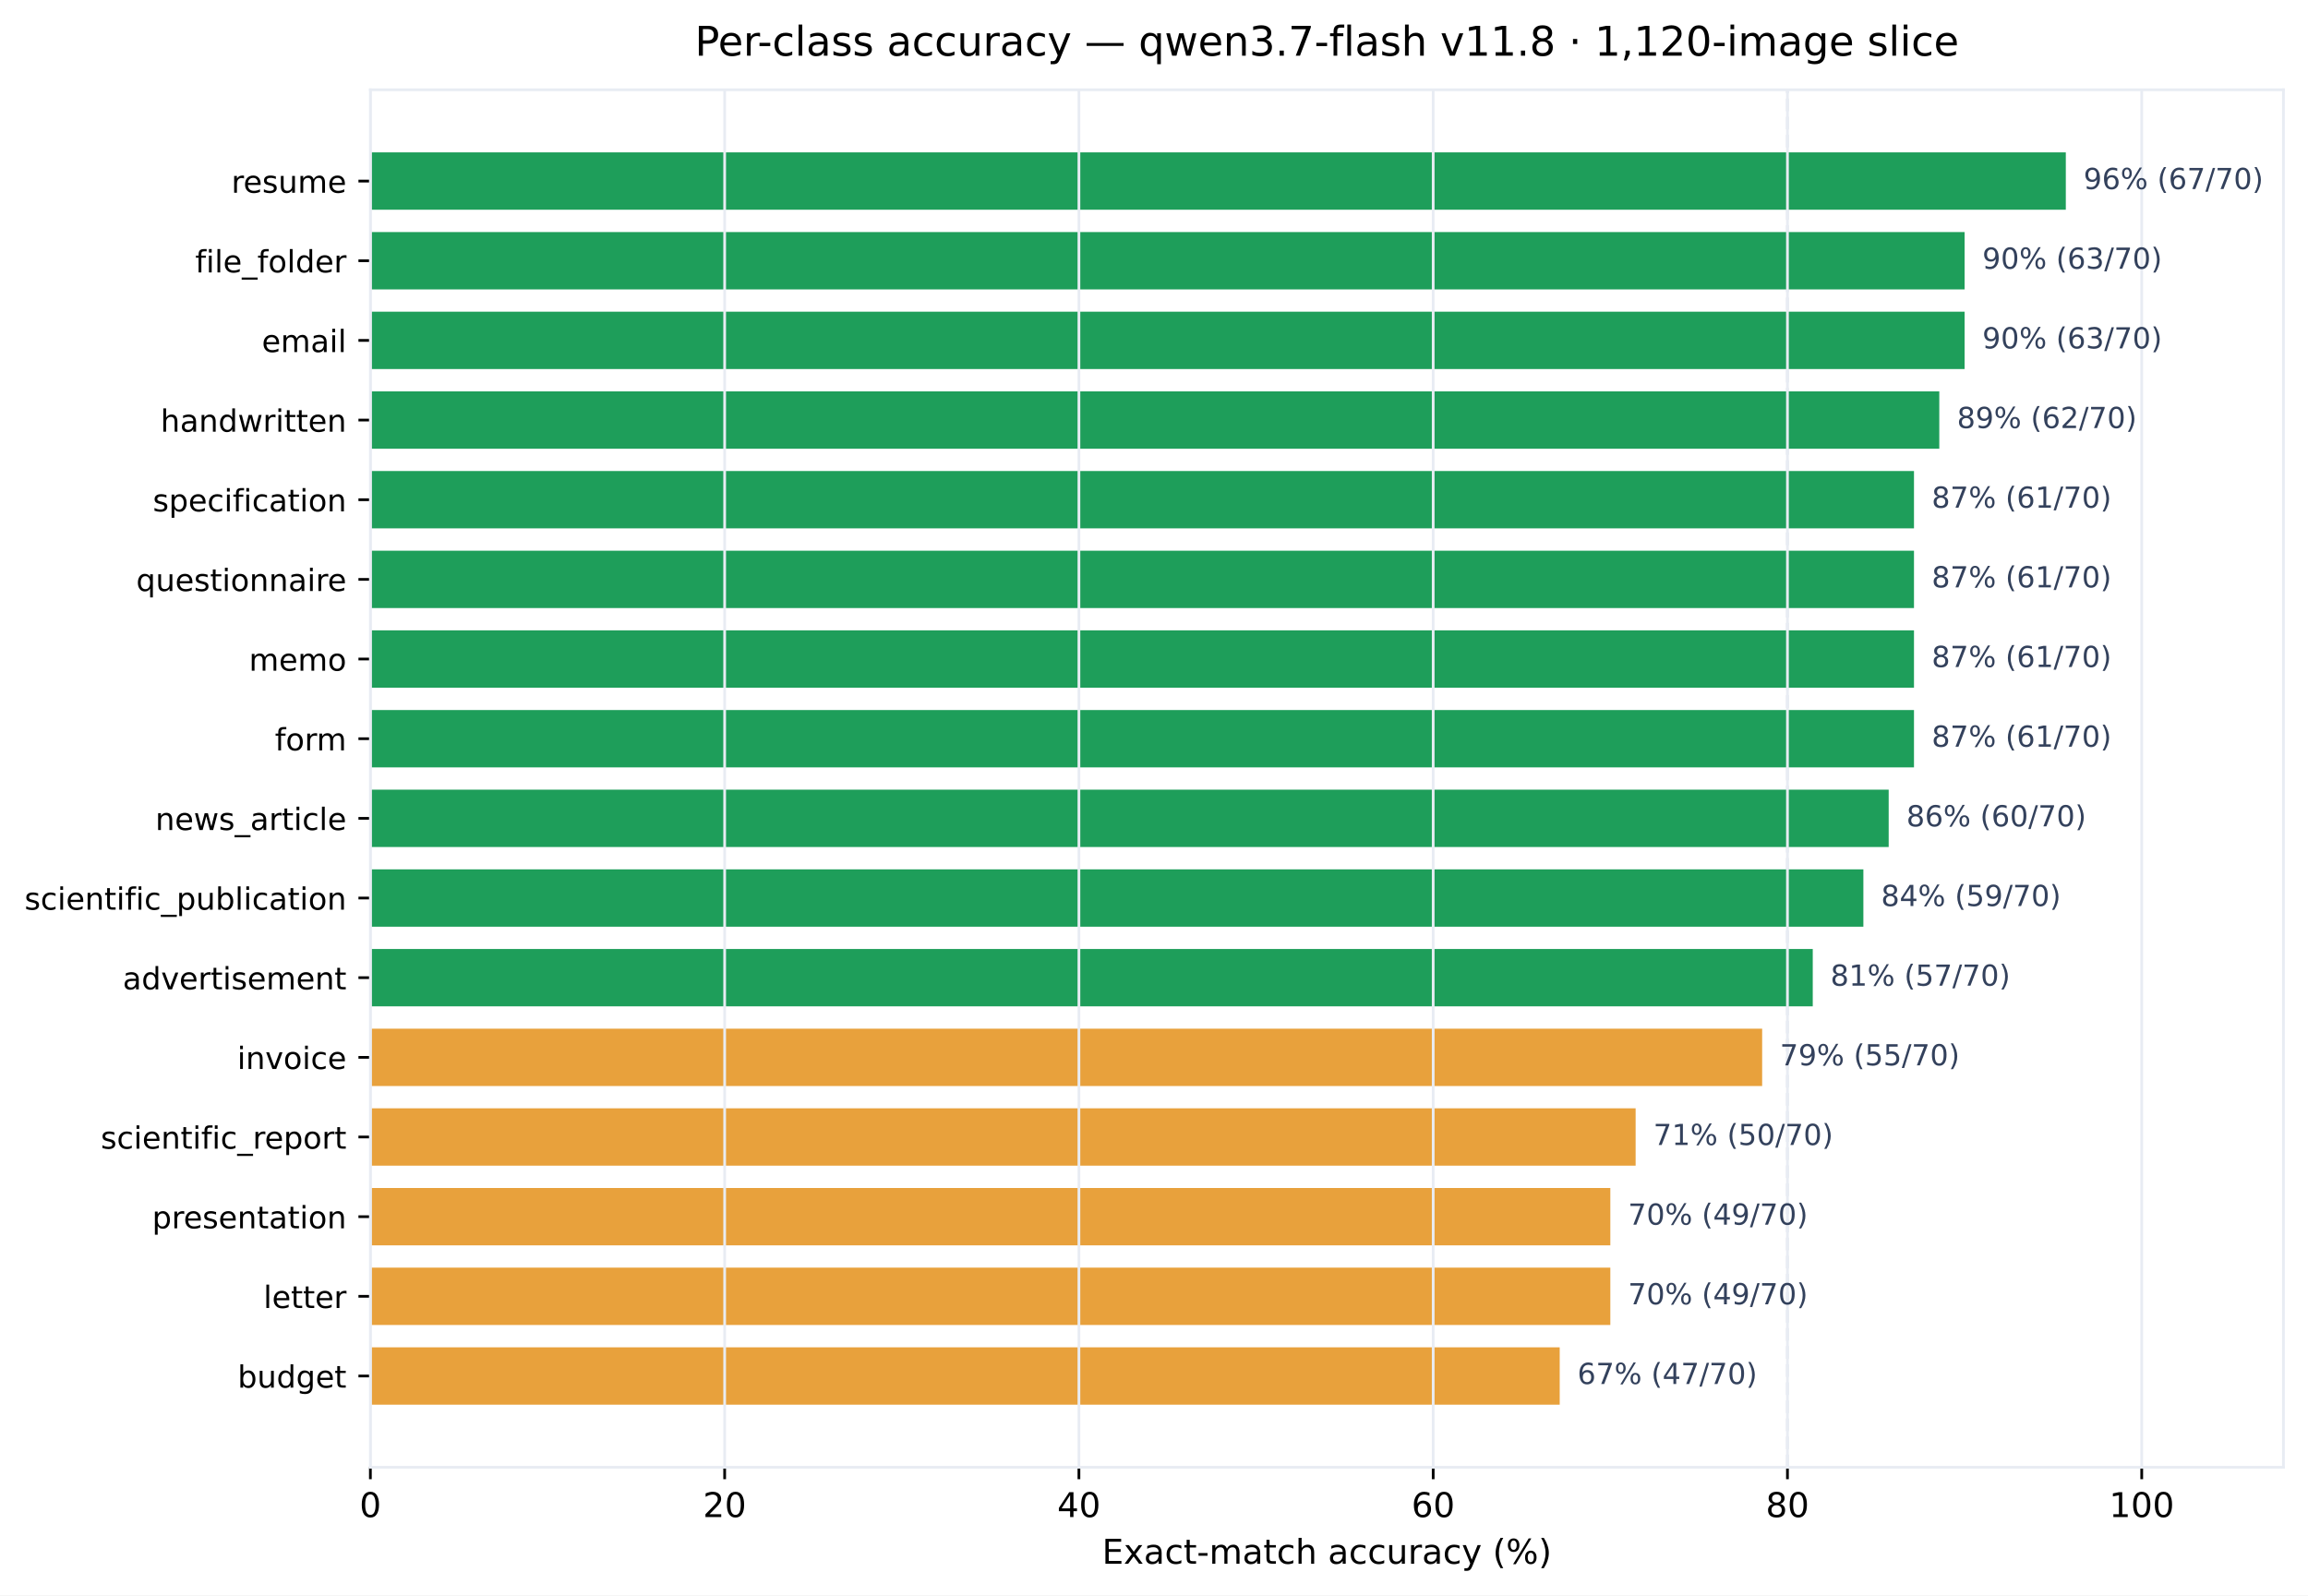
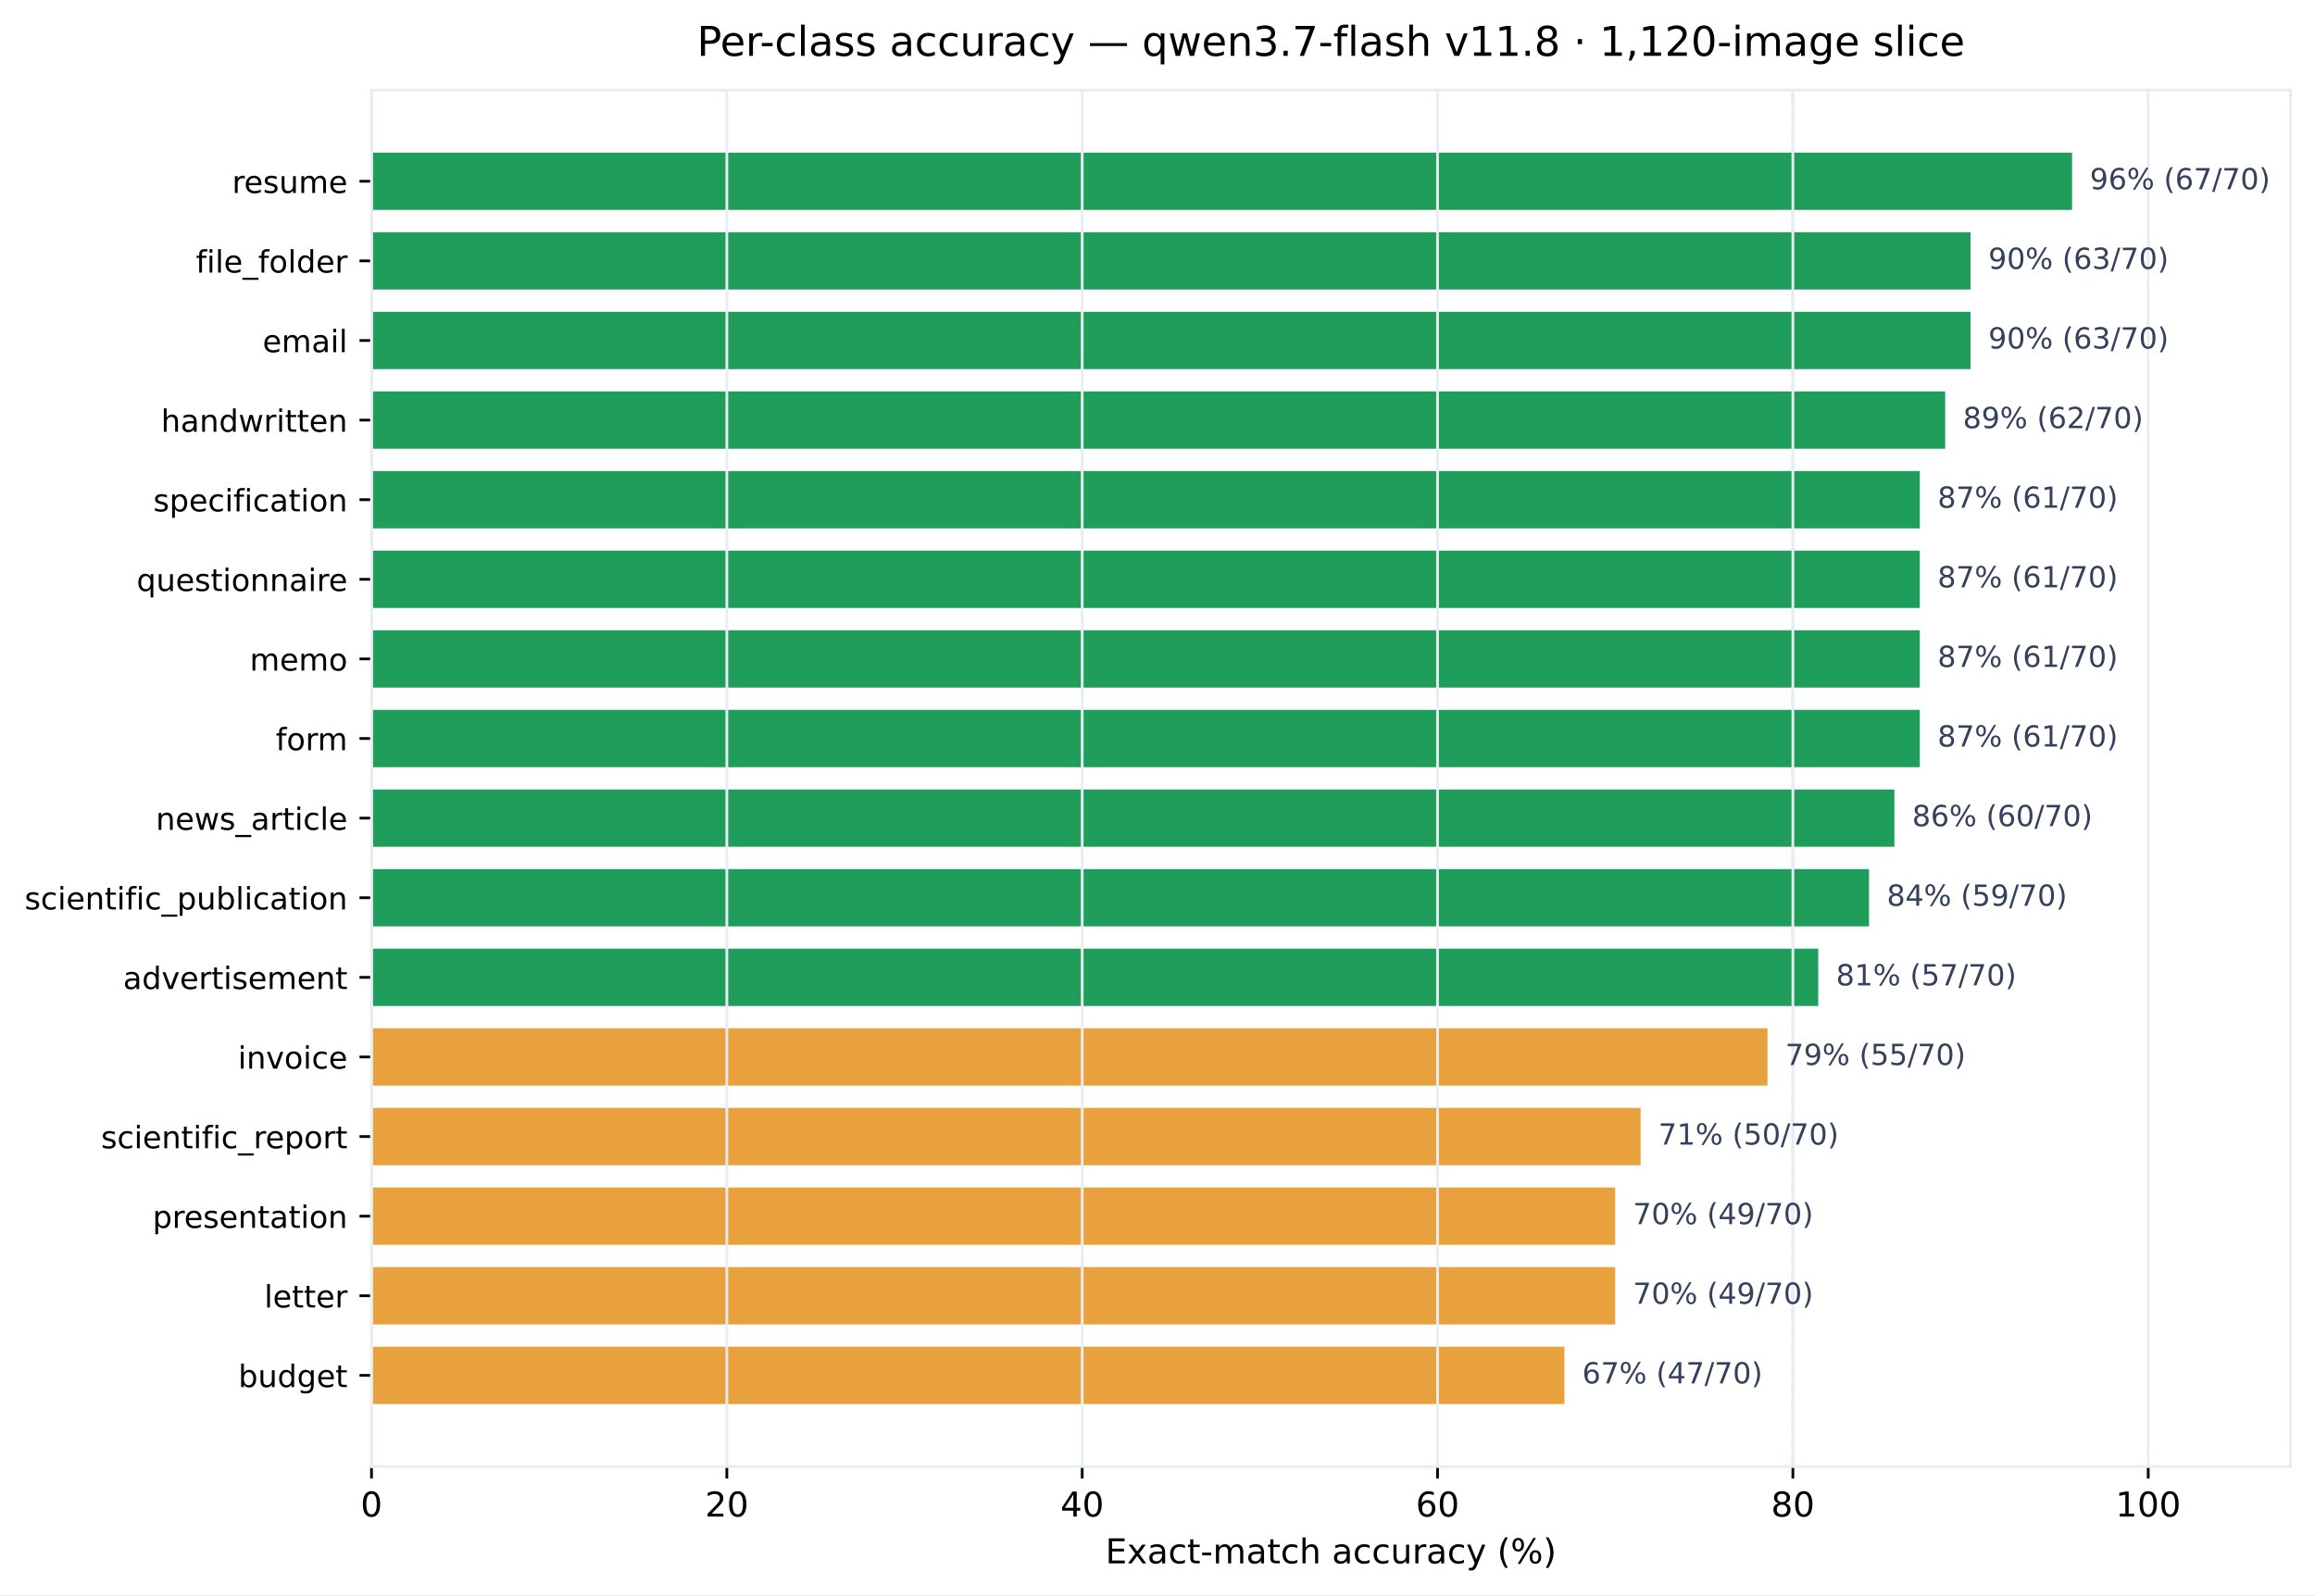
- <svg xmlns="http://www.w3.org/2000/svg" xmlns:xlink="http://www.w3.org/1999/xlink" width="676.479pt" height="467.674pt" viewBox="0 0 676.479 467.674" version="1.1">
+ <svg xmlns="http://www.w3.org/2000/svg" xmlns:xlink="http://www.w3.org/1999/xlink" width="676.479pt" height="466.234pt" viewBox="0 0 676.479 466.234" version="1.1">
  <defs>
    <style type="text/css">*{stroke-linejoin: round; stroke-linecap: butt}</style>
  </defs>
  <g id="figure_1">
    <g id="patch_1">
-       <path d="M 0 467.674  L 676.479 467.674  L 676.479 0  L 0 0  z " style="fill: #ffffff" />
+       <path d="M 0 466.234  L 676.479 466.234  L 676.479 0  L 0 0  z " style="fill: #ffffff" />
    </g>
    <g id="axes_1">
      <g id="patch_2">
-         <path d="M 108.559 430.118  L 669.279 430.118  L 669.279 26.318  L 108.559 26.318  z " style="fill: #ffffff" />
+         <path d="M 108.559 428.678  L 669.279 428.678  L 669.279 26.318  L 108.559 26.318  z " style="fill: #ffffff" />
      </g>
      <g id="line2d_1">
-         <path d="M 523.908 430.118  L 523.908 26.318  " clip-path="url(#p3b5736f052)" style="fill: none; stroke-dasharray: 3.7,1.6; stroke-dashoffset: 0; stroke: #e8ecf3" />
+         <path d="M 523.908 428.678  L 523.908 26.318  " clip-path="url(#pc605db6dbd)" style="fill: none; stroke-dasharray: 3.7,1.6; stroke-dashoffset: 0; stroke: #e8ecf3" />
      </g>
      <g id="patch_3">
-         <path d="M 108.559 411.764  L 457.155 411.764  L 457.155 394.95  L 108.559 394.95  z " clip-path="url(#p3b5736f052)" style="fill: #e8a13c" />
+         <path d="M 108.559 410.389  L 457.155 410.389  L 457.155 393.636  L 108.559 393.636  z " clip-path="url(#pc605db6dbd)" style="fill: #e8a13c" />
      </g>
      <g id="patch_4">
-         <path d="M 108.559 388.412  L 471.989 388.412  L 471.989 371.598  L 108.559 371.598  z " clip-path="url(#p3b5736f052)" style="fill: #e8a13c" />
+         <path d="M 108.559 387.12  L 471.989 387.12  L 471.989 370.367  L 108.559 370.367  z " clip-path="url(#pc605db6dbd)" style="fill: #e8a13c" />
      </g>
      <g id="patch_5">
-         <path d="M 108.559 365.06  L 471.989 365.06  L 471.989 348.247  L 108.559 348.247  z " clip-path="url(#p3b5736f052)" style="fill: #e8a13c" />
+         <path d="M 108.559 363.852  L 471.989 363.852  L 471.989 347.099  L 108.559 347.099  z " clip-path="url(#pc605db6dbd)" style="fill: #e8a13c" />
      </g>
      <g id="patch_6">
-         <path d="M 108.559 341.708  L 479.406 341.708  L 479.406 324.895  L 108.559 324.895  z " clip-path="url(#p3b5736f052)" style="fill: #e8a13c" />
+         <path d="M 108.559 340.583  L 479.406 340.583  L 479.406 323.83  L 108.559 323.83  z " clip-path="url(#pc605db6dbd)" style="fill: #e8a13c" />
      </g>
      <g id="patch_7">
-         <path d="M 108.559 318.356  L 516.491 318.356  L 516.491 301.543  L 108.559 301.543  z " clip-path="url(#p3b5736f052)" style="fill: #e8a13c" />
+         <path d="M 108.559 317.315  L 516.491 317.315  L 516.491 300.561  L 108.559 300.561  z " clip-path="url(#pc605db6dbd)" style="fill: #e8a13c" />
      </g>
      <g id="patch_8">
-         <path d="M 108.559 295.004  L 531.324 295.004  L 531.324 278.191  L 108.559 278.191  z " clip-path="url(#p3b5736f052)" style="fill: #1e9e5a" />
+         <path d="M 108.559 294.046  L 531.324 294.046  L 531.324 277.293  L 108.559 277.293  z " clip-path="url(#pc605db6dbd)" style="fill: #1e9e5a" />
      </g>
      <g id="patch_9">
-         <path d="M 108.559 271.653  L 546.158 271.653  L 546.158 254.839  L 108.559 254.839  z " clip-path="url(#p3b5736f052)" style="fill: #1e9e5a" />
+         <path d="M 108.559 270.778  L 546.158 270.778  L 546.158 254.024  L 108.559 254.024  z " clip-path="url(#pc605db6dbd)" style="fill: #1e9e5a" />
      </g>
      <g id="patch_10">
-         <path d="M 108.559 248.301  L 553.575 248.301  L 553.575 231.487  L 108.559 231.487  z " clip-path="url(#p3b5736f052)" style="fill: #1e9e5a" />
+         <path d="M 108.559 247.509  L 553.575 247.509  L 553.575 230.756  L 108.559 230.756  z " clip-path="url(#pc605db6dbd)" style="fill: #1e9e5a" />
      </g>
      <g id="patch_11">
-         <path d="M 108.559 224.949  L 560.992 224.949  L 560.992 208.136  L 108.559 208.136  z " clip-path="url(#p3b5736f052)" style="fill: #1e9e5a" />
+         <path d="M 108.559 224.241  L 560.992 224.241  L 560.992 207.487  L 108.559 207.487  z " clip-path="url(#pc605db6dbd)" style="fill: #1e9e5a" />
      </g>
      <g id="patch_12">
-         <path d="M 108.559 201.597  L 560.992 201.597  L 560.992 184.784  L 108.559 184.784  z " clip-path="url(#p3b5736f052)" style="fill: #1e9e5a" />
+         <path d="M 108.559 200.972  L 560.992 200.972  L 560.992 184.219  L 108.559 184.219  z " clip-path="url(#pc605db6dbd)" style="fill: #1e9e5a" />
      </g>
      <g id="patch_13">
-         <path d="M 108.559 178.245  L 560.992 178.245  L 560.992 161.432  L 108.559 161.432  z " clip-path="url(#p3b5736f052)" style="fill: #1e9e5a" />
+         <path d="M 108.559 177.703  L 560.992 177.703  L 560.992 160.95  L 108.559 160.95  z " clip-path="url(#pc605db6dbd)" style="fill: #1e9e5a" />
      </g>
      <g id="patch_14">
-         <path d="M 108.559 154.893  L 560.992 154.893  L 560.992 138.08  L 108.559 138.08  z " clip-path="url(#p3b5736f052)" style="fill: #1e9e5a" />
+         <path d="M 108.559 154.435  L 560.992 154.435  L 560.992 137.681  L 108.559 137.681  z " clip-path="url(#pc605db6dbd)" style="fill: #1e9e5a" />
      </g>
      <g id="patch_15">
-         <path d="M 108.559 131.542  L 568.409 131.542  L 568.409 114.728  L 108.559 114.728  z " clip-path="url(#p3b5736f052)" style="fill: #1e9e5a" />
+         <path d="M 108.559 131.166  L 568.409 131.166  L 568.409 114.413  L 108.559 114.413  z " clip-path="url(#pc605db6dbd)" style="fill: #1e9e5a" />
      </g>
      <g id="patch_16">
-         <path d="M 108.559 108.19  L 575.826 108.19  L 575.826 91.376  L 108.559 91.376  z " clip-path="url(#p3b5736f052)" style="fill: #1e9e5a" />
+         <path d="M 108.559 107.898  L 575.826 107.898  L 575.826 91.144  L 108.559 91.144  z " clip-path="url(#pc605db6dbd)" style="fill: #1e9e5a" />
      </g>
      <g id="patch_17">
-         <path d="M 108.559 84.838  L 575.826 84.838  L 575.826 68.025  L 108.559 68.025  z " clip-path="url(#p3b5736f052)" style="fill: #1e9e5a" />
+         <path d="M 108.559 84.629  L 575.826 84.629  L 575.826 67.876  L 108.559 67.876  z " clip-path="url(#pc605db6dbd)" style="fill: #1e9e5a" />
      </g>
      <g id="patch_18">
-         <path d="M 108.559 61.486  L 605.494 61.486  L 605.494 44.673  L 108.559 44.673  z " clip-path="url(#p3b5736f052)" style="fill: #1e9e5a" />
+         <path d="M 108.559 61.361  L 605.494 61.361  L 605.494 44.607  L 108.559 44.607  z " clip-path="url(#pc605db6dbd)" style="fill: #1e9e5a" />
      </g>
      <g id="matplotlib.axis_1">
        <g id="xtick_1">
          <g id="line2d_2">
-             <path d="M 108.559 430.118  L 108.559 26.318  " clip-path="url(#p3b5736f052)" style="fill: none; stroke: #e8ecf3; stroke-width: 0.8; stroke-linecap: square" />
+             <path d="M 108.559 428.678  L 108.559 26.318  " clip-path="url(#pc605db6dbd)" style="fill: none; stroke: #e8ecf3; stroke-width: 0.8; stroke-linecap: square" />
          </g>
          <g id="line2d_3">
            <defs>
-               <path id="mc91cc368d5" d="M 0 0  L 0 3.5  " style="stroke: #000000; stroke-width: 0.8" />
+               <path id="m3d0dd5f911" d="M 0 0  L 0 3.5  " style="stroke: #000000; stroke-width: 0.8" />
            </defs>
            <g>
-               <use xlink:href="#mc91cc368d5" x="108.559" y="430.118" style="stroke: #000000; stroke-width: 0.8" />
+               <use xlink:href="#m3d0dd5f911" x="108.559" y="428.678" style="stroke: #000000; stroke-width: 0.8" />
            </g>
          </g>
          <g id="text_1">
-             <text style="font-size: 10px; font-family: 'DejaVu Sans'; text-anchor: middle" x="108.559" y="444.717" transform="rotate(-0 108.5594 444.7166)">0</text>
+             <text style="font: 10px 'DejaVu Sans'; text-anchor: middle" x="108.559" y="443.277" transform="rotate(-0 108.5594 443.2766)">0</text>
          </g>
        </g>
        <g id="xtick_2">
          <g id="line2d_4">
-             <path d="M 212.396 430.118  L 212.396 26.318  " clip-path="url(#p3b5736f052)" style="fill: none; stroke: #e8ecf3; stroke-width: 0.8; stroke-linecap: square" />
+             <path d="M 212.396 428.678  L 212.396 26.318  " clip-path="url(#pc605db6dbd)" style="fill: none; stroke: #e8ecf3; stroke-width: 0.8; stroke-linecap: square" />
          </g>
          <g id="line2d_5">
            <g>
-               <use xlink:href="#mc91cc368d5" x="212.396" y="430.118" style="stroke: #000000; stroke-width: 0.8" />
+               <use xlink:href="#m3d0dd5f911" x="212.396" y="428.678" style="stroke: #000000; stroke-width: 0.8" />
            </g>
          </g>
          <g id="text_2">
-             <text style="font-size: 10px; font-family: 'DejaVu Sans'; text-anchor: middle" x="212.396" y="444.717" transform="rotate(-0 212.3964 444.7166)">20</text>
+             <text style="font: 10px 'DejaVu Sans'; text-anchor: middle" x="212.396" y="443.277" transform="rotate(-0 212.3964 443.2766)">20</text>
          </g>
        </g>
        <g id="xtick_3">
          <g id="line2d_6">
-             <path d="M 316.233 430.118  L 316.233 26.318  " clip-path="url(#p3b5736f052)" style="fill: none; stroke: #e8ecf3; stroke-width: 0.8; stroke-linecap: square" />
+             <path d="M 316.233 428.678  L 316.233 26.318  " clip-path="url(#pc605db6dbd)" style="fill: none; stroke: #e8ecf3; stroke-width: 0.8; stroke-linecap: square" />
          </g>
          <g id="line2d_7">
            <g>
-               <use xlink:href="#mc91cc368d5" x="316.233" y="430.118" style="stroke: #000000; stroke-width: 0.8" />
+               <use xlink:href="#m3d0dd5f911" x="316.233" y="428.678" style="stroke: #000000; stroke-width: 0.8" />
            </g>
          </g>
          <g id="text_3">
-             <text style="font-size: 10px; font-family: 'DejaVu Sans'; text-anchor: middle" x="316.233" y="444.717" transform="rotate(-0 316.2334 444.7166)">40</text>
+             <text style="font: 10px 'DejaVu Sans'; text-anchor: middle" x="316.233" y="443.277" transform="rotate(-0 316.2334 443.2766)">40</text>
          </g>
        </g>
        <g id="xtick_4">
          <g id="line2d_8">
-             <path d="M 420.07 430.118  L 420.07 26.318  " clip-path="url(#p3b5736f052)" style="fill: none; stroke: #e8ecf3; stroke-width: 0.8; stroke-linecap: square" />
+             <path d="M 420.07 428.678  L 420.07 26.318  " clip-path="url(#pc605db6dbd)" style="fill: none; stroke: #e8ecf3; stroke-width: 0.8; stroke-linecap: square" />
          </g>
          <g id="line2d_9">
            <g>
-               <use xlink:href="#mc91cc368d5" x="420.07" y="430.118" style="stroke: #000000; stroke-width: 0.8" />
+               <use xlink:href="#m3d0dd5f911" x="420.07" y="428.678" style="stroke: #000000; stroke-width: 0.8" />
            </g>
          </g>
          <g id="text_4">
-             <text style="font-size: 10px; font-family: 'DejaVu Sans'; text-anchor: middle" x="420.07" y="444.717" transform="rotate(-0 420.0705 444.7166)">60</text>
+             <text style="font: 10px 'DejaVu Sans'; text-anchor: middle" x="420.07" y="443.277" transform="rotate(-0 420.0705 443.2766)">60</text>
          </g>
        </g>
        <g id="xtick_5">
          <g id="line2d_10">
-             <path d="M 523.908 430.118  L 523.908 26.318  " clip-path="url(#p3b5736f052)" style="fill: none; stroke: #e8ecf3; stroke-width: 0.8; stroke-linecap: square" />
+             <path d="M 523.908 428.678  L 523.908 26.318  " clip-path="url(#pc605db6dbd)" style="fill: none; stroke: #e8ecf3; stroke-width: 0.8; stroke-linecap: square" />
          </g>
          <g id="line2d_11">
            <g>
-               <use xlink:href="#mc91cc368d5" x="523.908" y="430.118" style="stroke: #000000; stroke-width: 0.8" />
+               <use xlink:href="#m3d0dd5f911" x="523.908" y="428.678" style="stroke: #000000; stroke-width: 0.8" />
            </g>
          </g>
          <g id="text_5">
-             <text style="font-size: 10px; font-family: 'DejaVu Sans'; text-anchor: middle" x="523.908" y="444.717" transform="rotate(-0 523.9075 444.7166)">80</text>
+             <text style="font: 10px 'DejaVu Sans'; text-anchor: middle" x="523.908" y="443.277" transform="rotate(-0 523.9075 443.2766)">80</text>
          </g>
        </g>
        <g id="xtick_6">
          <g id="line2d_12">
-             <path d="M 627.745 430.118  L 627.745 26.318  " clip-path="url(#p3b5736f052)" style="fill: none; stroke: #e8ecf3; stroke-width: 0.8; stroke-linecap: square" />
+             <path d="M 627.745 428.678  L 627.745 26.318  " clip-path="url(#pc605db6dbd)" style="fill: none; stroke: #e8ecf3; stroke-width: 0.8; stroke-linecap: square" />
          </g>
          <g id="line2d_13">
            <g>
-               <use xlink:href="#mc91cc368d5" x="627.745" y="430.118" style="stroke: #000000; stroke-width: 0.8" />
+               <use xlink:href="#m3d0dd5f911" x="627.745" y="428.678" style="stroke: #000000; stroke-width: 0.8" />
            </g>
          </g>
          <g id="text_6">
-             <text style="font-size: 10px; font-family: 'DejaVu Sans'; text-anchor: middle" x="627.745" y="444.717" transform="rotate(-0 627.7446 444.7166)">100</text>
+             <text style="font: 10px 'DejaVu Sans'; text-anchor: middle" x="627.745" y="443.277" transform="rotate(-0 627.7446 443.2766)">100</text>
          </g>
        </g>
        <g id="text_7">
-           <text style="font-size: 10px; font-family: 'DejaVu Sans'; text-anchor: middle" x="388.919" y="458.395" transform="rotate(-0 388.9194 458.3947)">Exact-match accuracy (%)</text>
+           <text style="font: 10px 'DejaVu Sans'; text-anchor: middle" x="388.919" y="456.955" transform="rotate(-0 388.9194 456.9547)">Exact-match accuracy (%)</text>
        </g>
      </g>
      <g id="matplotlib.axis_2">
        <g id="ytick_1">
          <g id="line2d_14">
            <defs>
-               <path id="ma540c77fca" d="M 0 0  L -3.5 0  " style="stroke: #000000; stroke-width: 0.8" />
+               <path id="me89fdb39a7" d="M 0 0  L -3.5 0  " style="stroke: #000000; stroke-width: 0.8" />
            </defs>
            <g>
-               <use xlink:href="#ma540c77fca" x="108.559" y="403.357" style="stroke: #000000; stroke-width: 0.8" />
+               <use xlink:href="#me89fdb39a7" x="108.559" y="402.012" style="stroke: #000000; stroke-width: 0.8" />
            </g>
          </g>
          <g id="text_8">
-             <text style="font-size: 9px; font-family: 'DejaVu Sans'; text-anchor: end" x="101.559" y="406.776" transform="rotate(-0 101.5594 406.7762)">budget</text>
+             <text style="font: 9px 'DejaVu Sans'; text-anchor: end" x="101.559" y="405.432" transform="rotate(-0 101.5594 405.4316)">budget</text>
          </g>
        </g>
        <g id="ytick_2">
          <g id="line2d_15">
            <g>
-               <use xlink:href="#ma540c77fca" x="108.559" y="380.005" style="stroke: #000000; stroke-width: 0.8" />
+               <use xlink:href="#me89fdb39a7" x="108.559" y="378.744" style="stroke: #000000; stroke-width: 0.8" />
            </g>
          </g>
          <g id="text_9">
-             <text style="font-size: 9px; font-family: 'DejaVu Sans'; text-anchor: end" x="101.559" y="383.424" transform="rotate(-0 101.5594 383.4244)">letter</text>
+             <text style="font: 9px 'DejaVu Sans'; text-anchor: end" x="101.559" y="382.163" transform="rotate(-0 101.5594 382.1631)">letter</text>
          </g>
        </g>
        <g id="ytick_3">
          <g id="line2d_16">
            <g>
-               <use xlink:href="#ma540c77fca" x="108.559" y="356.653" style="stroke: #000000; stroke-width: 0.8" />
+               <use xlink:href="#me89fdb39a7" x="108.559" y="355.475" style="stroke: #000000; stroke-width: 0.8" />
            </g>
          </g>
          <g id="text_10">
-             <text style="font-size: 9px; font-family: 'DejaVu Sans'; text-anchor: end" x="101.559" y="360.073" transform="rotate(-0 101.5594 360.0725)">presentation</text>
+             <text style="font: 9px 'DejaVu Sans'; text-anchor: end" x="101.559" y="358.895" transform="rotate(-0 101.5594 358.8945)">presentation</text>
          </g>
        </g>
        <g id="ytick_4">
          <g id="line2d_17">
            <g>
-               <use xlink:href="#ma540c77fca" x="108.559" y="333.301" style="stroke: #000000; stroke-width: 0.8" />
+               <use xlink:href="#me89fdb39a7" x="108.559" y="332.207" style="stroke: #000000; stroke-width: 0.8" />
            </g>
          </g>
          <g id="text_11">
-             <text style="font-size: 9px; font-family: 'DejaVu Sans'; text-anchor: end" x="101.559" y="336.721" transform="rotate(-0 101.5594 336.7207)">scientific_report</text>
+             <text style="font: 9px 'DejaVu Sans'; text-anchor: end" x="101.559" y="335.626" transform="rotate(-0 101.5594 335.626)">scientific_report</text>
          </g>
        </g>
        <g id="ytick_5">
          <g id="line2d_18">
            <g>
-               <use xlink:href="#ma540c77fca" x="108.559" y="309.95" style="stroke: #000000; stroke-width: 0.8" />
+               <use xlink:href="#me89fdb39a7" x="108.559" y="308.938" style="stroke: #000000; stroke-width: 0.8" />
            </g>
          </g>
          <g id="text_12">
-             <text style="font-size: 9px; font-family: 'DejaVu Sans'; text-anchor: end" x="101.559" y="313.369" transform="rotate(-0 101.5594 313.3689)">invoice</text>
+             <text style="font: 9px 'DejaVu Sans'; text-anchor: end" x="101.559" y="312.357" transform="rotate(-0 101.5594 312.3574)">invoice</text>
          </g>
        </g>
        <g id="ytick_6">
          <g id="line2d_19">
            <g>
-               <use xlink:href="#ma540c77fca" x="108.559" y="286.598" style="stroke: #000000; stroke-width: 0.8" />
+               <use xlink:href="#me89fdb39a7" x="108.559" y="285.67" style="stroke: #000000; stroke-width: 0.8" />
            </g>
          </g>
          <g id="text_13">
-             <text style="font-size: 9px; font-family: 'DejaVu Sans'; text-anchor: end" x="101.559" y="290.017" transform="rotate(-0 101.5594 290.017)">advertisement</text>
+             <text style="font: 9px 'DejaVu Sans'; text-anchor: end" x="101.559" y="289.089" transform="rotate(-0 101.5594 289.0888)">advertisement</text>
          </g>
        </g>
        <g id="ytick_7">
          <g id="line2d_20">
            <g>
-               <use xlink:href="#ma540c77fca" x="108.559" y="263.246" style="stroke: #000000; stroke-width: 0.8" />
+               <use xlink:href="#me89fdb39a7" x="108.559" y="262.401" style="stroke: #000000; stroke-width: 0.8" />
            </g>
          </g>
          <g id="text_14">
-             <text style="font-size: 9px; font-family: 'DejaVu Sans'; text-anchor: end" x="101.559" y="266.665" transform="rotate(-0 101.5594 266.6652)">scientific_publication</text>
+             <text style="font: 9px 'DejaVu Sans'; text-anchor: end" x="101.559" y="265.82" transform="rotate(-0 101.5594 265.8203)">scientific_publication</text>
          </g>
        </g>
        <g id="ytick_8">
          <g id="line2d_21">
            <g>
-               <use xlink:href="#ma540c77fca" x="108.559" y="239.894" style="stroke: #000000; stroke-width: 0.8" />
+               <use xlink:href="#me89fdb39a7" x="108.559" y="239.132" style="stroke: #000000; stroke-width: 0.8" />
            </g>
          </g>
          <g id="text_15">
-             <text style="font-size: 9px; font-family: 'DejaVu Sans'; text-anchor: end" x="101.559" y="243.313" transform="rotate(-0 101.5594 243.3133)">news_article</text>
+             <text style="font: 9px 'DejaVu Sans'; text-anchor: end" x="101.559" y="242.552" transform="rotate(-0 101.5594 242.5517)">news_article</text>
          </g>
        </g>
        <g id="ytick_9">
          <g id="line2d_22">
            <g>
-               <use xlink:href="#ma540c77fca" x="108.559" y="216.542" style="stroke: #000000; stroke-width: 0.8" />
+               <use xlink:href="#me89fdb39a7" x="108.559" y="215.864" style="stroke: #000000; stroke-width: 0.8" />
            </g>
          </g>
          <g id="text_16">
-             <text style="font-size: 9px; font-family: 'DejaVu Sans'; text-anchor: end" x="101.559" y="219.962" transform="rotate(-0 101.5594 219.9615)">form</text>
+             <text style="font: 9px 'DejaVu Sans'; text-anchor: end" x="101.559" y="219.283" transform="rotate(-0 101.5594 219.2831)">form</text>
          </g>
        </g>
        <g id="ytick_10">
          <g id="line2d_23">
            <g>
-               <use xlink:href="#ma540c77fca" x="108.559" y="193.19" style="stroke: #000000; stroke-width: 0.8" />
+               <use xlink:href="#me89fdb39a7" x="108.559" y="192.595" style="stroke: #000000; stroke-width: 0.8" />
            </g>
          </g>
          <g id="text_17">
-             <text style="font-size: 9px; font-family: 'DejaVu Sans'; text-anchor: end" x="101.559" y="196.61" transform="rotate(-0 101.5594 196.6097)">memo</text>
+             <text style="font: 9px 'DejaVu Sans'; text-anchor: end" x="101.559" y="196.015" transform="rotate(-0 101.5594 196.0146)">memo</text>
          </g>
        </g>
        <g id="ytick_11">
          <g id="line2d_24">
            <g>
-               <use xlink:href="#ma540c77fca" x="108.559" y="169.839" style="stroke: #000000; stroke-width: 0.8" />
+               <use xlink:href="#me89fdb39a7" x="108.559" y="169.327" style="stroke: #000000; stroke-width: 0.8" />
            </g>
          </g>
          <g id="text_18">
-             <text style="font-size: 9px; font-family: 'DejaVu Sans'; text-anchor: end" x="101.559" y="173.258" transform="rotate(-0 101.5594 173.2578)">questionnaire</text>
+             <text style="font: 9px 'DejaVu Sans'; text-anchor: end" x="101.559" y="172.746" transform="rotate(-0 101.5594 172.746)">questionnaire</text>
          </g>
        </g>
        <g id="ytick_12">
          <g id="line2d_25">
            <g>
-               <use xlink:href="#ma540c77fca" x="108.559" y="146.487" style="stroke: #000000; stroke-width: 0.8" />
+               <use xlink:href="#me89fdb39a7" x="108.559" y="146.058" style="stroke: #000000; stroke-width: 0.8" />
            </g>
          </g>
          <g id="text_19">
-             <text style="font-size: 9px; font-family: 'DejaVu Sans'; text-anchor: end" x="101.559" y="149.906" transform="rotate(-0 101.5594 149.906)">specification</text>
+             <text style="font: 9px 'DejaVu Sans'; text-anchor: end" x="101.559" y="149.477" transform="rotate(-0 101.5594 149.4775)">specification</text>
          </g>
        </g>
        <g id="ytick_13">
          <g id="line2d_26">
            <g>
-               <use xlink:href="#ma540c77fca" x="108.559" y="123.135" style="stroke: #000000; stroke-width: 0.8" />
+               <use xlink:href="#me89fdb39a7" x="108.559" y="122.79" style="stroke: #000000; stroke-width: 0.8" />
            </g>
          </g>
          <g id="text_20">
-             <text style="font-size: 9px; font-family: 'DejaVu Sans'; text-anchor: end" x="101.559" y="126.554" transform="rotate(-0 101.5594 126.5541)">handwritten</text>
+             <text style="font: 9px 'DejaVu Sans'; text-anchor: end" x="101.559" y="126.209" transform="rotate(-0 101.5594 126.2089)">handwritten</text>
          </g>
        </g>
        <g id="ytick_14">
          <g id="line2d_27">
            <g>
-               <use xlink:href="#ma540c77fca" x="108.559" y="99.783" style="stroke: #000000; stroke-width: 0.8" />
+               <use xlink:href="#me89fdb39a7" x="108.559" y="99.521" style="stroke: #000000; stroke-width: 0.8" />
            </g>
          </g>
          <g id="text_21">
-             <text style="font-size: 9px; font-family: 'DejaVu Sans'; text-anchor: end" x="101.559" y="103.202" transform="rotate(-0 101.5594 103.2023)">email</text>
+             <text style="font: 9px 'DejaVu Sans'; text-anchor: end" x="101.559" y="102.94" transform="rotate(-0 101.5594 102.9403)">email</text>
          </g>
        </g>
        <g id="ytick_15">
          <g id="line2d_28">
            <g>
-               <use xlink:href="#ma540c77fca" x="108.559" y="76.431" style="stroke: #000000; stroke-width: 0.8" />
+               <use xlink:href="#me89fdb39a7" x="108.559" y="76.252" style="stroke: #000000; stroke-width: 0.8" />
            </g>
          </g>
          <g id="text_22">
-             <text style="font-size: 9px; font-family: 'DejaVu Sans'; text-anchor: end" x="101.559" y="79.85" transform="rotate(-0 101.5594 79.85047)">file_folder</text>
+             <text style="font: 9px 'DejaVu Sans'; text-anchor: end" x="101.559" y="79.672" transform="rotate(-0 101.5594 79.67176)">file_folder</text>
          </g>
        </g>
        <g id="ytick_16">
          <g id="line2d_29">
            <g>
-               <use xlink:href="#ma540c77fca" x="108.559" y="53.079" style="stroke: #000000; stroke-width: 0.8" />
+               <use xlink:href="#me89fdb39a7" x="108.559" y="52.984" style="stroke: #000000; stroke-width: 0.8" />
            </g>
          </g>
          <g id="text_23">
-             <text style="font-size: 9px; font-family: 'DejaVu Sans'; text-anchor: end" x="101.559" y="56.499" transform="rotate(-0 101.5594 56.49863)">resume</text>
+             <text style="font: 9px 'DejaVu Sans'; text-anchor: end" x="101.559" y="56.403" transform="rotate(-0 101.5594 56.4032)">resume</text>
          </g>
        </g>
      </g>
      <g id="patch_19">
-         <path d="M 108.559 430.118  L 108.559 26.318  " style="fill: none; stroke: #e8ecf3; stroke-width: 0.8; stroke-linejoin: miter; stroke-linecap: square" />
+         <path d="M 108.559 428.678  L 108.559 26.318  " style="fill: none; stroke: #e8ecf3; stroke-width: 0.8; stroke-linejoin: miter; stroke-linecap: square" />
      </g>
      <g id="patch_20">
-         <path d="M 669.279 430.118  L 669.279 26.318  " style="fill: none; stroke: #e8ecf3; stroke-width: 0.8; stroke-linejoin: miter; stroke-linecap: square" />
+         <path d="M 669.279 428.678  L 669.279 26.318  " style="fill: none; stroke: #e8ecf3; stroke-width: 0.8; stroke-linejoin: miter; stroke-linecap: square" />
      </g>
      <g id="patch_21">
-         <path d="M 108.559 430.118  L 669.279 430.118  " style="fill: none; stroke: #e8ecf3; stroke-width: 0.8; stroke-linejoin: miter; stroke-linecap: square" />
+         <path d="M 108.559 428.678  L 669.279 428.678  " style="fill: none; stroke: #e8ecf3; stroke-width: 0.8; stroke-linejoin: miter; stroke-linecap: square" />
      </g>
      <g id="patch_22">
        <path d="M 108.559 26.318  L 669.279 26.318  " style="fill: none; stroke: #e8ecf3; stroke-width: 0.8; stroke-linejoin: miter; stroke-linecap: square" />
      </g>
      <g id="text_24">
-         <text style="font-size: 8.5px; font-family: 'DejaVu Sans'; text-anchor: start; fill: #33415c" x="462.347" y="405.702" transform="rotate(-0 462.347 405.7024)">67% (47/70)</text>
+         <text style="fill: #33415c; font: 8.5px 'DejaVu Sans'; text-anchor: start" x="462.347" y="404.358" transform="rotate(-0 462.347 404.3578)">67% (47/70)</text>
      </g>
      <g id="text_25">
-         <text style="font-size: 8.5px; font-family: 'DejaVu Sans'; text-anchor: start; fill: #33415c" x="477.181" y="382.351" transform="rotate(-0 477.1809 382.3505)">70% (49/70)</text>
+         <text style="fill: #33415c; font: 8.5px 'DejaVu Sans'; text-anchor: start" x="477.181" y="381.089" transform="rotate(-0 477.1809 381.0893)">70% (49/70)</text>
      </g>
      <g id="text_26">
-         <text style="font-size: 8.5px; font-family: 'DejaVu Sans'; text-anchor: start; fill: #33415c" x="477.181" y="358.999" transform="rotate(-0 477.1809 358.9987)">70% (49/70)</text>
+         <text style="fill: #33415c; font: 8.5px 'DejaVu Sans'; text-anchor: start" x="477.181" y="357.821" transform="rotate(-0 477.1809 357.8207)">70% (49/70)</text>
      </g>
      <g id="text_27">
-         <text style="font-size: 8.5px; font-family: 'DejaVu Sans'; text-anchor: start; fill: #33415c" x="484.598" y="335.647" transform="rotate(-0 484.5978 335.6469)">71% (50/70)</text>
+         <text style="fill: #33415c; font: 8.5px 'DejaVu Sans'; text-anchor: start" x="484.598" y="334.552" transform="rotate(-0 484.5978 334.5521)">71% (50/70)</text>
      </g>
      <g id="text_28">
-         <text style="font-size: 8.5px; font-family: 'DejaVu Sans'; text-anchor: start; fill: #33415c" x="521.682" y="312.295" transform="rotate(-0 521.6824 312.295)">79% (55/70)</text>
+         <text style="fill: #33415c; font: 8.5px 'DejaVu Sans'; text-anchor: start" x="521.682" y="311.284" transform="rotate(-0 521.6824 311.2836)">79% (55/70)</text>
      </g>
      <g id="text_29">
-         <text style="font-size: 8.5px; font-family: 'DejaVu Sans'; text-anchor: start; fill: #33415c" x="536.516" y="288.943" transform="rotate(-0 536.5163 288.9432)">81% (57/70)</text>
+         <text style="fill: #33415c; font: 8.5px 'DejaVu Sans'; text-anchor: start" x="536.516" y="288.015" transform="rotate(-0 536.5163 288.015)">81% (57/70)</text>
      </g>
      <g id="text_30">
-         <text style="font-size: 8.5px; font-family: 'DejaVu Sans'; text-anchor: start; fill: #33415c" x="551.35" y="265.591" transform="rotate(-0 551.3502 265.5914)">84% (59/70)</text>
+         <text style="fill: #33415c; font: 8.5px 'DejaVu Sans'; text-anchor: start" x="551.35" y="264.746" transform="rotate(-0 551.3502 264.7464)">84% (59/70)</text>
      </g>
      <g id="text_31">
-         <text style="font-size: 8.5px; font-family: 'DejaVu Sans'; text-anchor: start; fill: #33415c" x="558.767" y="242.24" transform="rotate(-0 558.7671 242.2395)">86% (60/70)</text>
+         <text style="fill: #33415c; font: 8.5px 'DejaVu Sans'; text-anchor: start" x="558.767" y="241.478" transform="rotate(-0 558.7671 241.4779)">86% (60/70)</text>
      </g>
      <g id="text_32">
-         <text style="font-size: 8.5px; font-family: 'DejaVu Sans'; text-anchor: start; fill: #33415c" x="566.184" y="218.888" transform="rotate(-0 566.184 218.8877)">87% (61/70)</text>
+         <text style="fill: #33415c; font: 8.5px 'DejaVu Sans'; text-anchor: start" x="566.184" y="218.209" transform="rotate(-0 566.184 218.2093)">87% (61/70)</text>
      </g>
      <g id="text_33">
-         <text style="font-size: 8.5px; font-family: 'DejaVu Sans'; text-anchor: start; fill: #33415c" x="566.184" y="195.536" transform="rotate(-0 566.184 195.5358)">87% (61/70)</text>
+         <text style="fill: #33415c; font: 8.5px 'DejaVu Sans'; text-anchor: start" x="566.184" y="194.941" transform="rotate(-0 566.184 194.9407)">87% (61/70)</text>
      </g>
      <g id="text_34">
-         <text style="font-size: 8.5px; font-family: 'DejaVu Sans'; text-anchor: start; fill: #33415c" x="566.184" y="172.184" transform="rotate(-0 566.184 172.184)">87% (61/70)</text>
+         <text style="fill: #33415c; font: 8.5px 'DejaVu Sans'; text-anchor: start" x="566.184" y="171.672" transform="rotate(-0 566.184 171.6722)">87% (61/70)</text>
      </g>
      <g id="text_35">
-         <text style="font-size: 8.5px; font-family: 'DejaVu Sans'; text-anchor: start; fill: #33415c" x="566.184" y="148.832" transform="rotate(-0 566.184 148.8322)">87% (61/70)</text>
+         <text style="fill: #33415c; font: 8.5px 'DejaVu Sans'; text-anchor: start" x="566.184" y="148.404" transform="rotate(-0 566.184 148.4036)">87% (61/70)</text>
      </g>
      <g id="text_36">
-         <text style="font-size: 8.5px; font-family: 'DejaVu Sans'; text-anchor: start; fill: #33415c" x="573.601" y="125.48" transform="rotate(-0 573.601 125.4803)">89% (62/70)</text>
+         <text style="fill: #33415c; font: 8.5px 'DejaVu Sans'; text-anchor: start" x="573.601" y="125.135" transform="rotate(-0 573.601 125.1351)">89% (62/70)</text>
      </g>
      <g id="text_37">
-         <text style="font-size: 8.5px; font-family: 'DejaVu Sans'; text-anchor: start; fill: #33415c" x="581.018" y="102.128" transform="rotate(-0 581.0179 102.1285)">90% (63/70)</text>
+         <text style="fill: #33415c; font: 8.5px 'DejaVu Sans'; text-anchor: start" x="581.018" y="101.866" transform="rotate(-0 581.0179 101.8665)">90% (63/70)</text>
      </g>
      <g id="text_38">
-         <text style="font-size: 8.5px; font-family: 'DejaVu Sans'; text-anchor: start; fill: #33415c" x="581.018" y="78.777" transform="rotate(-0 581.0179 78.77664)">90% (63/70)</text>
+         <text style="fill: #33415c; font: 8.5px 'DejaVu Sans'; text-anchor: start" x="581.018" y="78.598" transform="rotate(-0 581.0179 78.59793)">90% (63/70)</text>
      </g>
      <g id="text_39">
-         <text style="font-size: 8.5px; font-family: 'DejaVu Sans'; text-anchor: start; fill: #33415c" x="610.686" y="55.425" transform="rotate(-0 610.6856 55.4248)">96% (67/70)</text>
+         <text style="fill: #33415c; font: 8.5px 'DejaVu Sans'; text-anchor: start" x="610.686" y="55.329" transform="rotate(-0 610.6856 55.32937)">96% (67/70)</text>
      </g>
      <g id="text_40">
-         <text style="font-size: 12px; font-family: 'DejaVu Sans'; text-anchor: middle" x="388.919" y="16.318" transform="rotate(-0 388.9194 16.31812)">Per-class accuracy — qwen3.7-flash v11.8 · 1,120-image slice</text>
+         <text style="font: 12px 'DejaVu Sans'; text-anchor: middle" x="388.919" y="16.318" transform="rotate(-0 388.9194 16.31812)">Per-class accuracy — qwen3.7-flash v11.8 · 1,120-image slice</text>
      </g>
    </g>
  </g>
  <defs>
-     <clipPath id="p3b5736f052">
-       <rect x="108.559" y="26.318" width="560.72" height="403.8" />
+     <clipPath id="pc605db6dbd">
+       <rect x="108.559" y="26.318" width="560.72" height="402.36" />
    </clipPath>
  </defs>
</svg>
